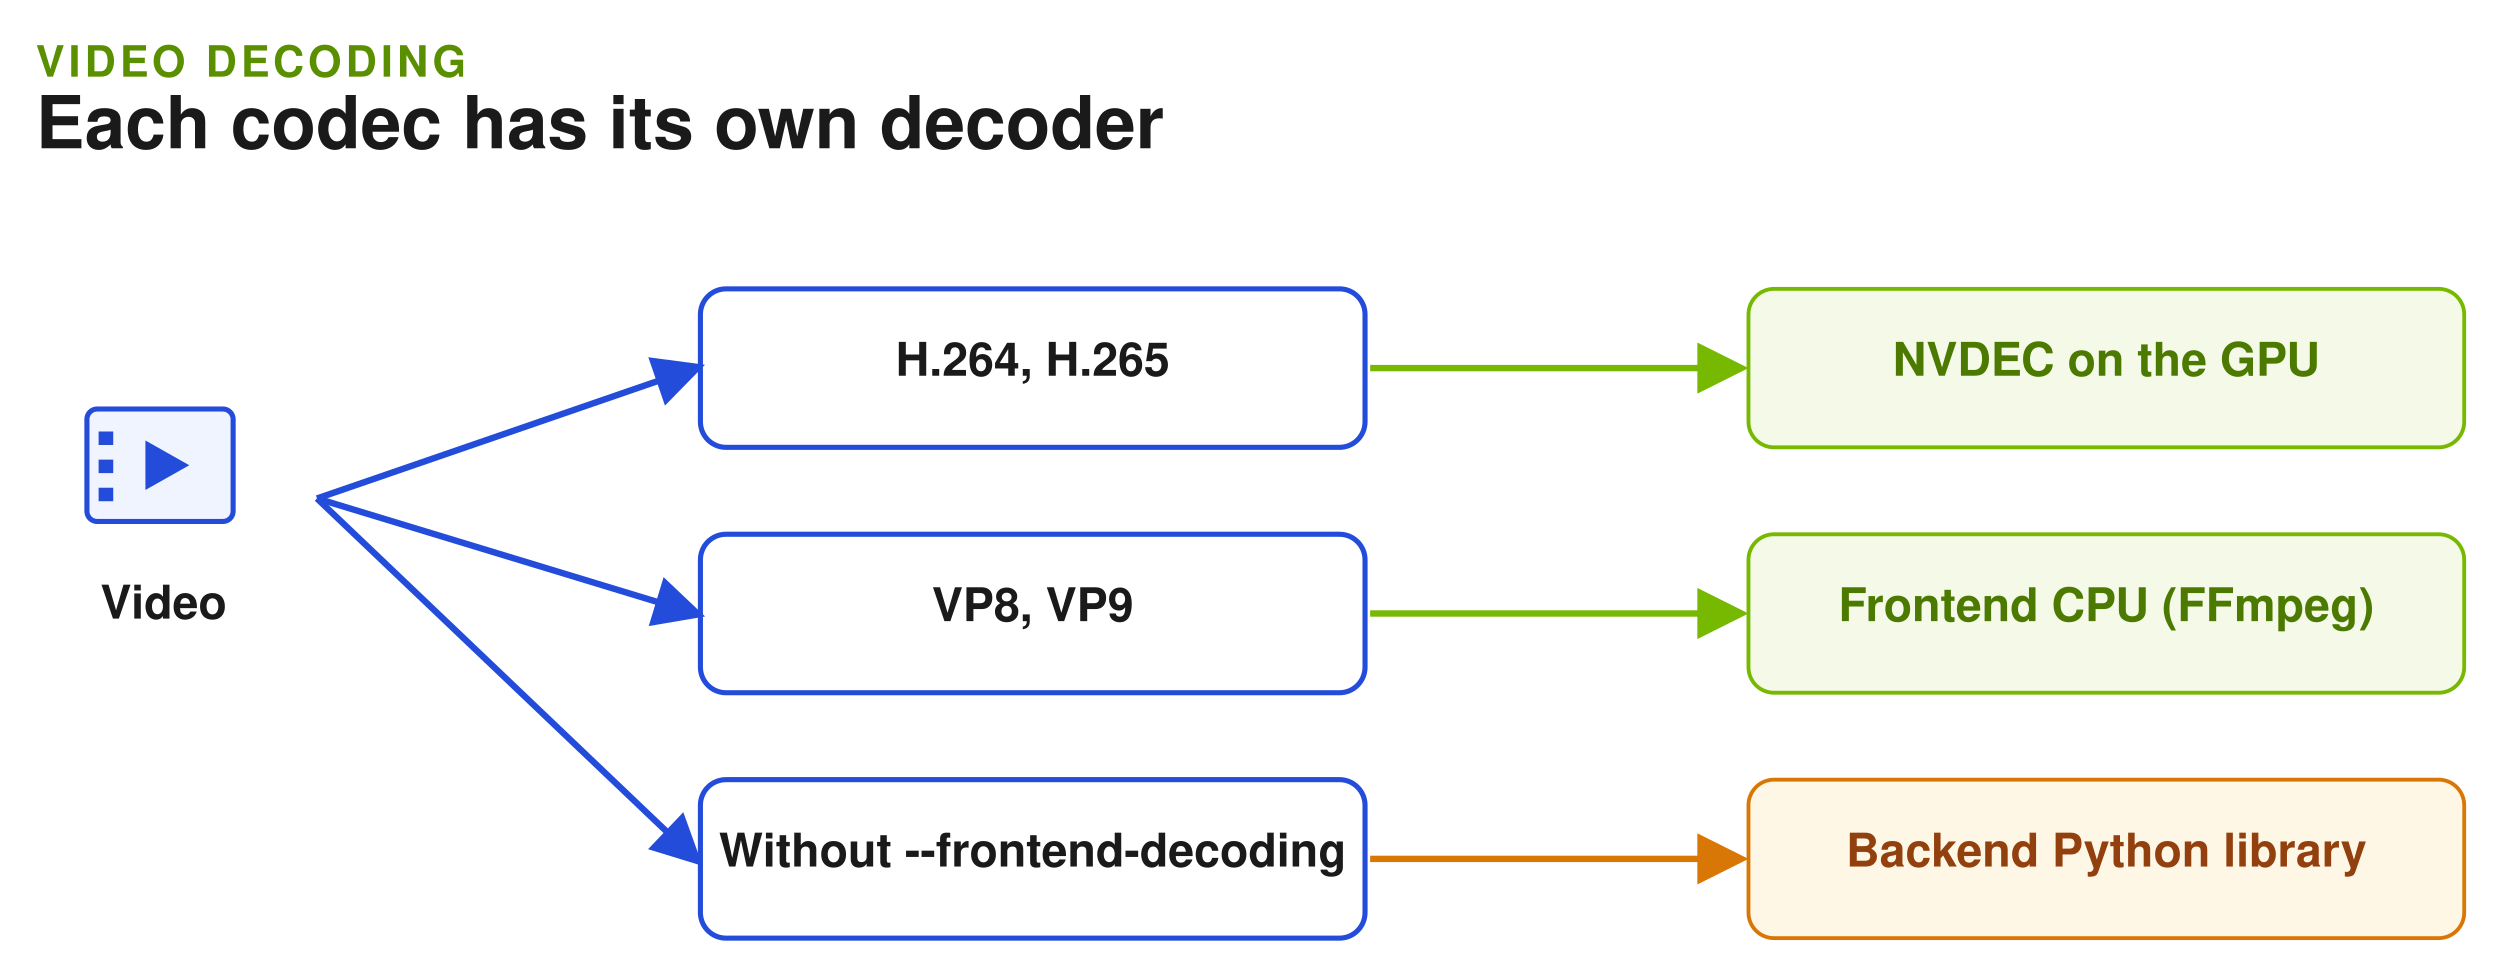
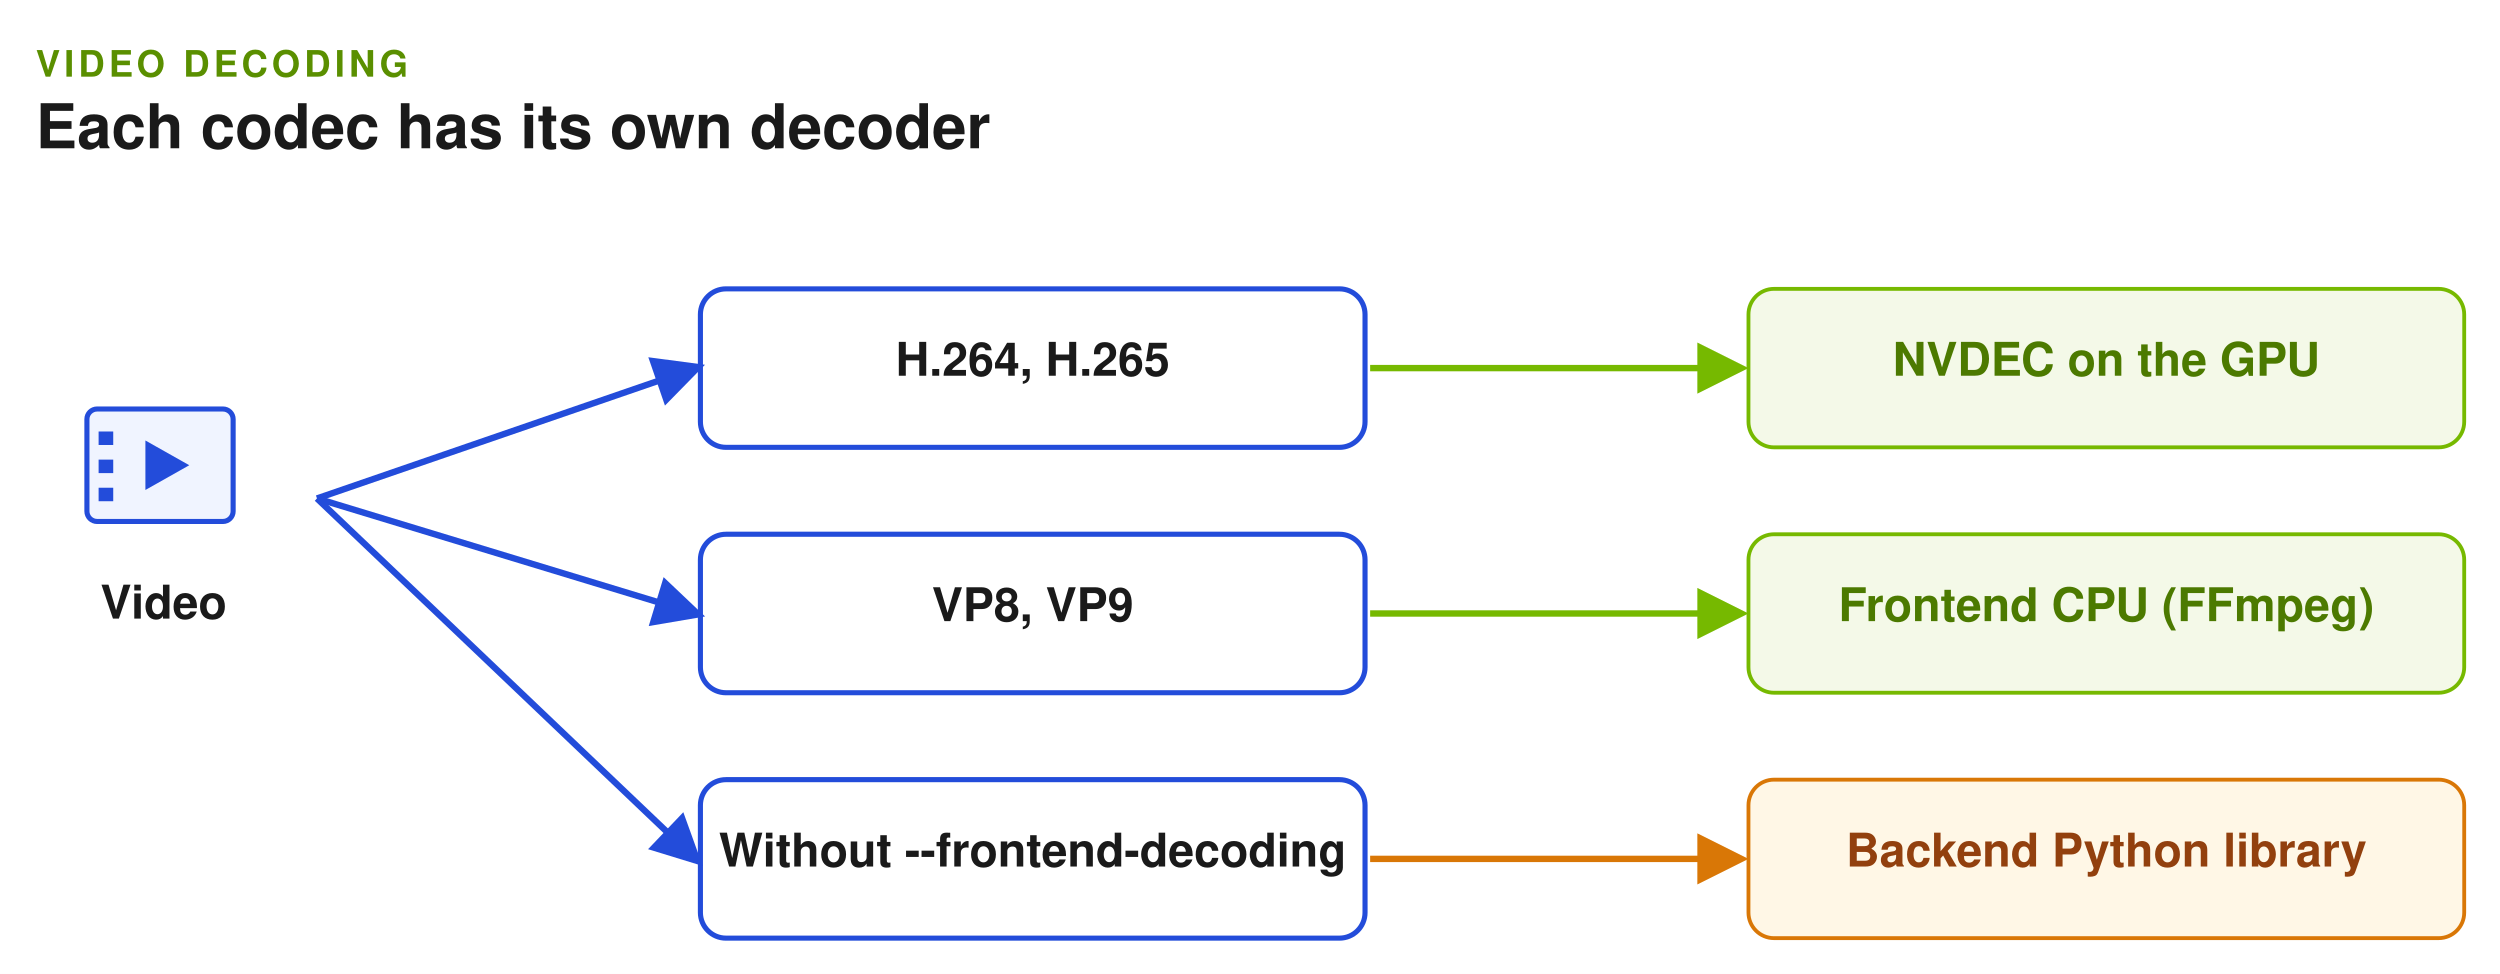
<svg xmlns="http://www.w3.org/2000/svg" width="978" height="381" viewBox="36 10 978 381" role="img" aria-labelledby="title desc" font-family="Helvetica, Arial, sans-serif">
  <defs>
    <marker id="arrow" viewBox="0 0 10 10" refX="8" refY="5" markerWidth="8" markerHeight="8" orient="auto">
      <path d="M0,0 L10,5 L0,10 z" fill="#234CDA" />
    </marker>
    <marker id="arrow-green" viewBox="0 0 10 10" refX="8" refY="5" markerWidth="8" markerHeight="8" orient="auto">
      <path d="M0,0 L10,5 L0,10 z" fill="#76B900" />
    </marker>
    <marker id="arrow-gray" viewBox="0 0 10 10" refX="8" refY="5" markerWidth="8" markerHeight="8" orient="auto">
      <path d="M0,0 L10,5 L0,10 z" fill="#9CA3AF" />
    </marker>
    <marker id="arrow-amber" viewBox="0 0 10 10" refX="8" refY="5" markerWidth="8" markerHeight="8" orient="auto">
      <path d="M0,0 L10,5 L0,10 z" fill="#D97706" />
    </marker>
    <marker id="arrow-green-start" viewBox="0 0 10 10" refX="8" refY="5" markerWidth="8" markerHeight="8" orient="auto-start-reverse">
      <path d="M0,0 L10,5 L0,10 z" fill="#76B900" />
    </marker>
  </defs>
  <rect x="36" y="10" width="978" height="381" fill="#FFFFFF" />
-   <text x="50" y="40" font-size="16.9" font-weight="700" letter-spacing="1.6" fill="#5A8F00">VIDEO DECODING</text>
-   <text x="50" y="68" font-size="28.6" font-weight="700" fill="#1A1A1A">Each codec has its own decoder</text>
+   <text x="50" y="40" font-size="14.3" font-weight="700" letter-spacing="1.6" fill="#5A8F00">VIDEO DECODING</text>
+   <text x="50" y="68" font-size="24.2" font-weight="700" fill="#1A1A1A">Each codec has its own decoder</text>
  <rect x="70" y="170" width="57.2" height="44" rx="4" fill="#F0F4FF" stroke="#234CDA" stroke-width="2" />
  <polygon points="92.88,182.32 92.88,201.68 110.04,192.0" fill="#234CDA" />
  <rect x="74.576" y="178.8" width="5.72" height="5.28" fill="#234CDA" />
  <rect x="74.576" y="189.8" width="5.72" height="5.28" fill="#234CDA" />
  <rect x="74.576" y="200.8" width="5.72" height="5.28" fill="#234CDA" />
  <text x="100" y="252" font-size="18.2" font-weight="700" fill="#1A1A1A" text-anchor="middle">Video</text>
  <rect x="310.0" y="123.0" width="260" height="62" rx="10" fill="#FFFFFF" stroke="#234CDA" stroke-width="2" />
  <text x="440" y="157.0" font-size="18.2" font-weight="700" fill="#1A1A1A" text-anchor="middle">H.264, H.265</text>
  <rect x="720.0" y="123.0" width="280" height="62" rx="10" fill="#F4F9E8" stroke="#76B900" stroke-width="1.5" />
  <text x="860" y="157.0" font-size="18.2" font-weight="700" fill="#4C7A00" text-anchor="middle">NVDEC on the GPU</text>
  <line x1="572" y1="154" x2="716" y2="154" stroke="#76B900" stroke-width="2.5" marker-end="url(#arrow-green)" />
  <line x1="160" y1="205" x2="308" y2="154" stroke="#234CDA" stroke-width="2.5" marker-end="url(#arrow)" />
  <rect x="310.0" y="219.0" width="260" height="62" rx="10" fill="#FFFFFF" stroke="#234CDA" stroke-width="2" />
  <text x="440" y="253.0" font-size="18.2" font-weight="700" fill="#1A1A1A" text-anchor="middle">VP8, VP9</text>
  <rect x="720.0" y="219.0" width="280" height="62" rx="10" fill="#F4F9E8" stroke="#76B900" stroke-width="1.5" />
  <text x="860" y="253.0" font-size="18.2" font-weight="700" fill="#4C7A00" text-anchor="middle">Frontend CPU (FFmpeg)</text>
  <line x1="572" y1="250" x2="716" y2="250" stroke="#76B900" stroke-width="2.5" marker-end="url(#arrow-green)" />
  <line x1="160" y1="205" x2="308" y2="250" stroke="#234CDA" stroke-width="2.5" marker-end="url(#arrow)" />
  <rect x="310.0" y="315.0" width="260" height="62" rx="10" fill="#FFFFFF" stroke="#234CDA" stroke-width="2" />
  <text x="440" y="349.0" font-size="18.2" font-weight="700" fill="#1A1A1A" text-anchor="middle">Without --frontend-decoding</text>
  <rect x="720.0" y="315.0" width="280" height="62" rx="10" fill="#FFF7E6" stroke="#D97706" stroke-width="1.5" />
  <text x="860" y="349.0" font-size="18.2" font-weight="700" fill="#92400E" text-anchor="middle">Backend Python library</text>
  <line x1="572" y1="346" x2="716" y2="346" stroke="#D97706" stroke-width="2.5" marker-end="url(#arrow-amber)" />
  <line x1="160" y1="205" x2="308" y2="346" stroke="#234CDA" stroke-width="2.5" marker-end="url(#arrow)" />
</svg>
